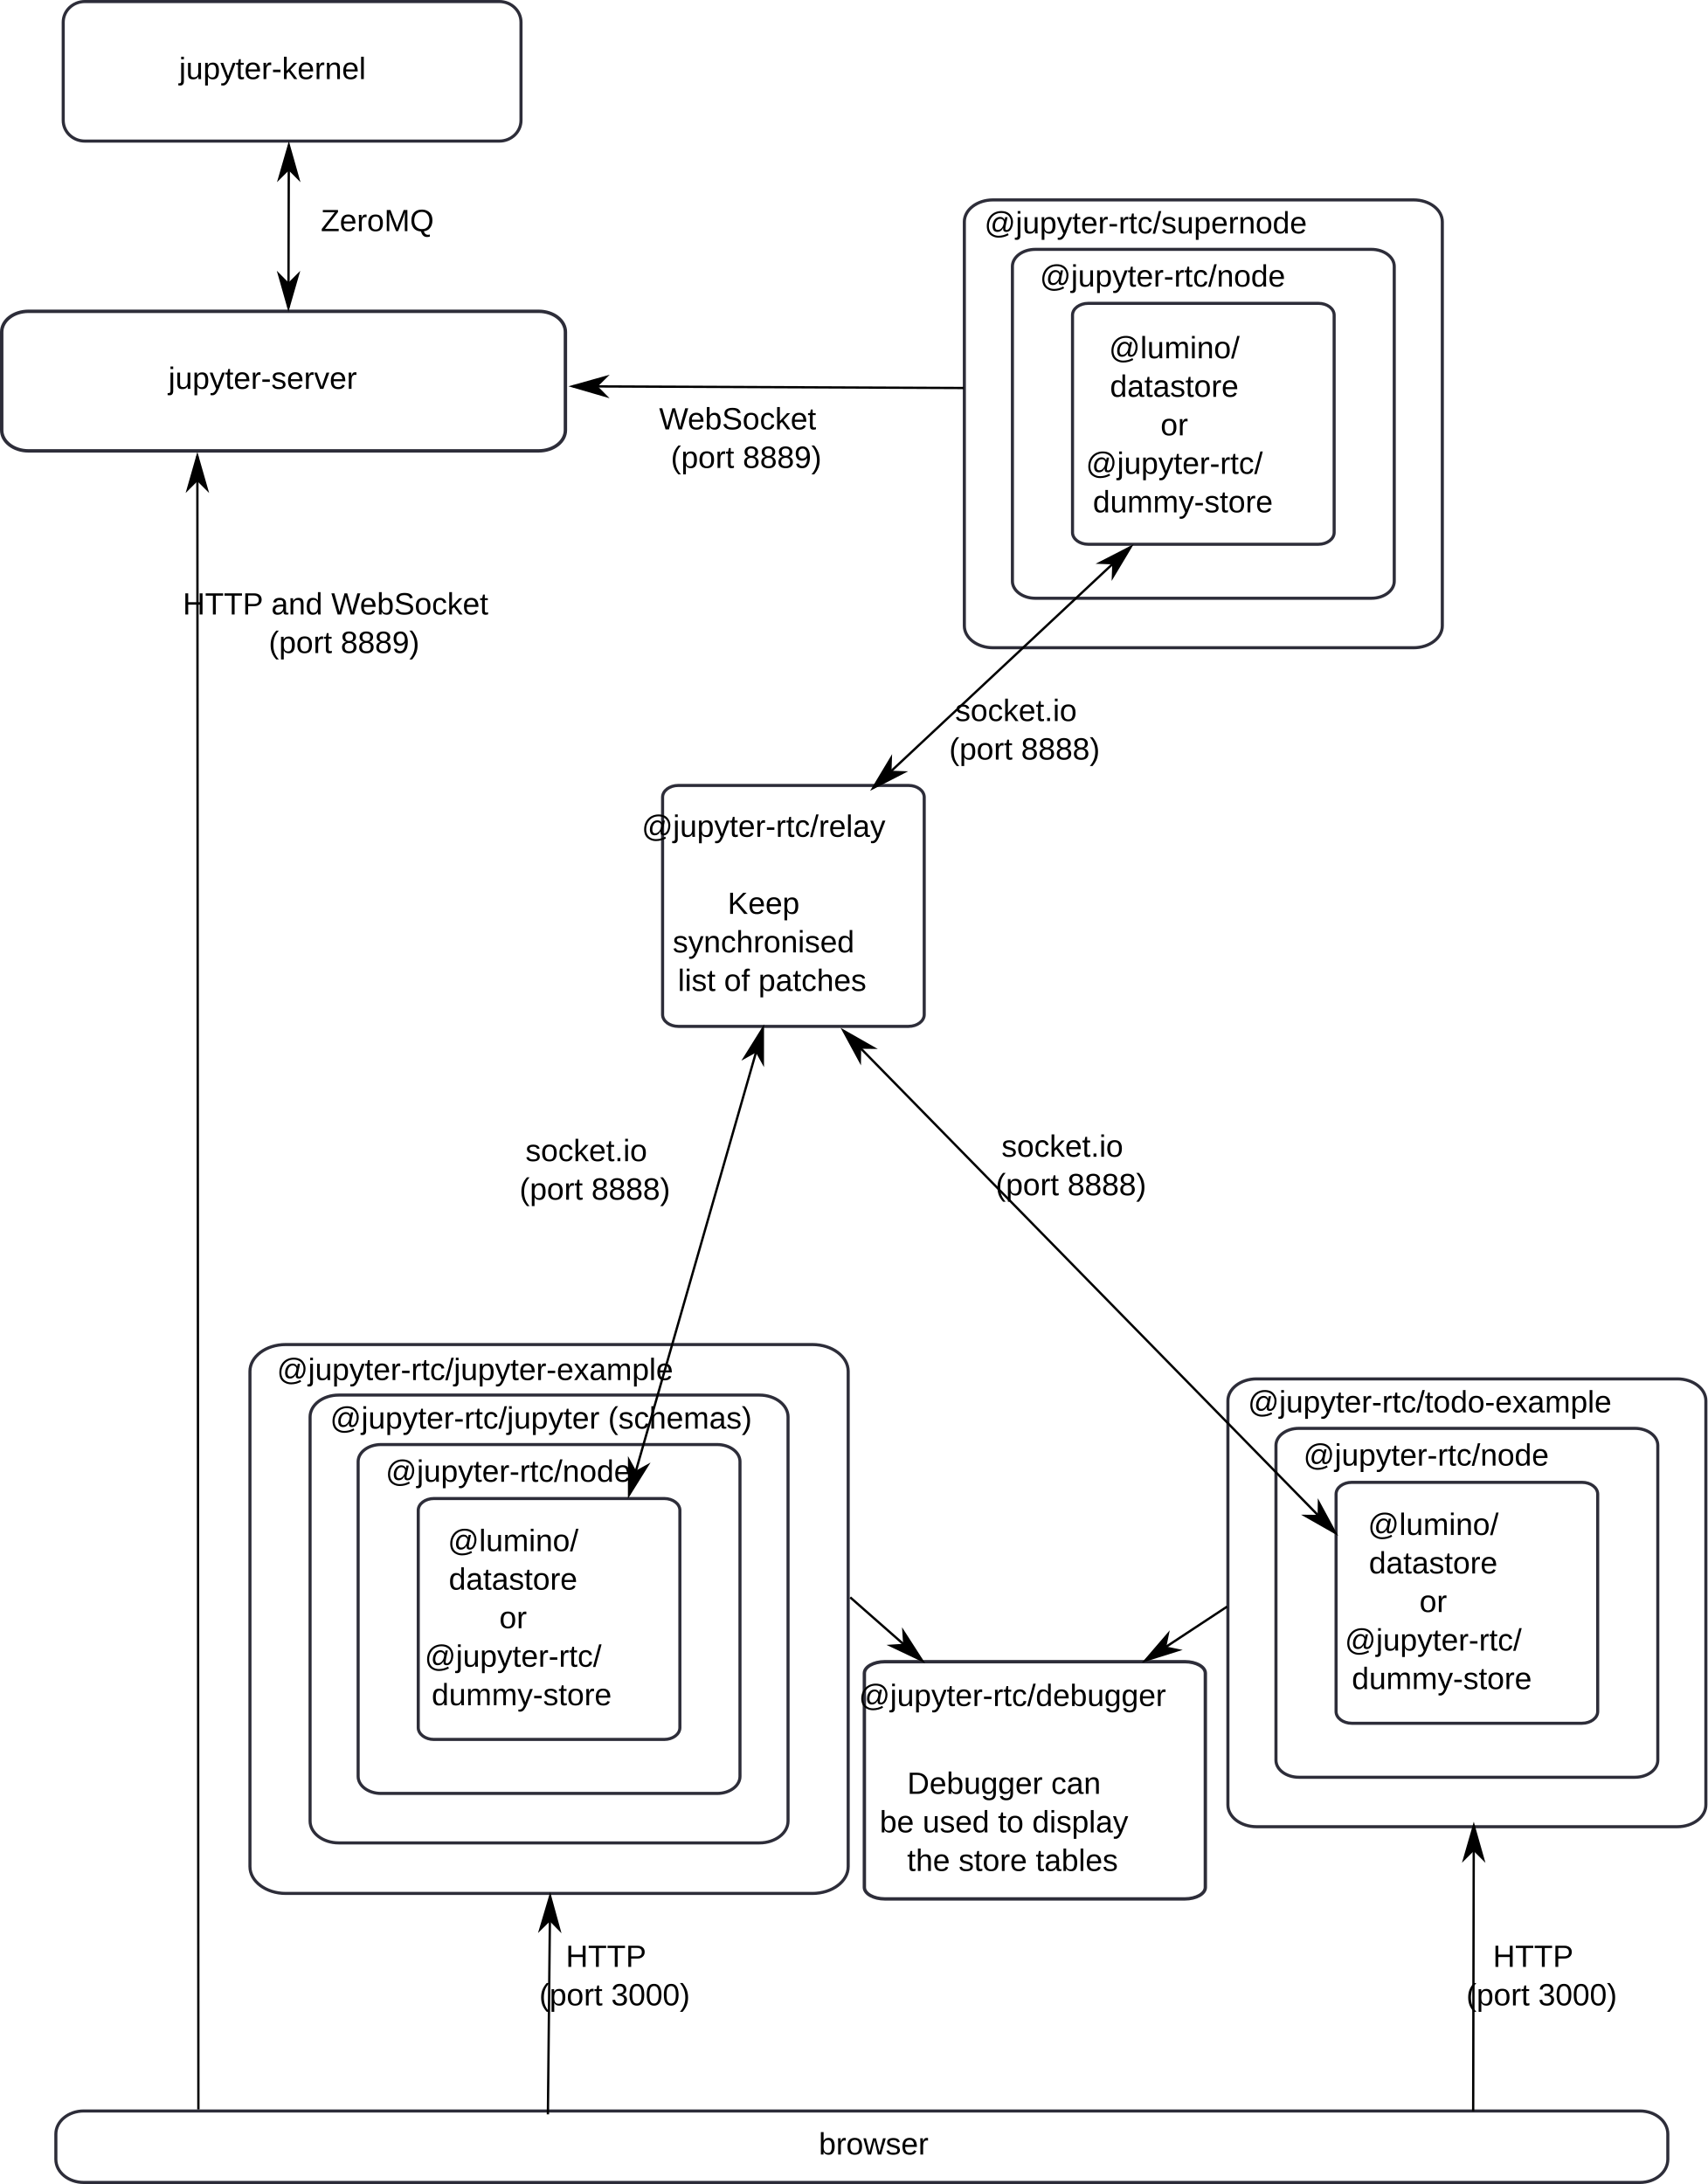
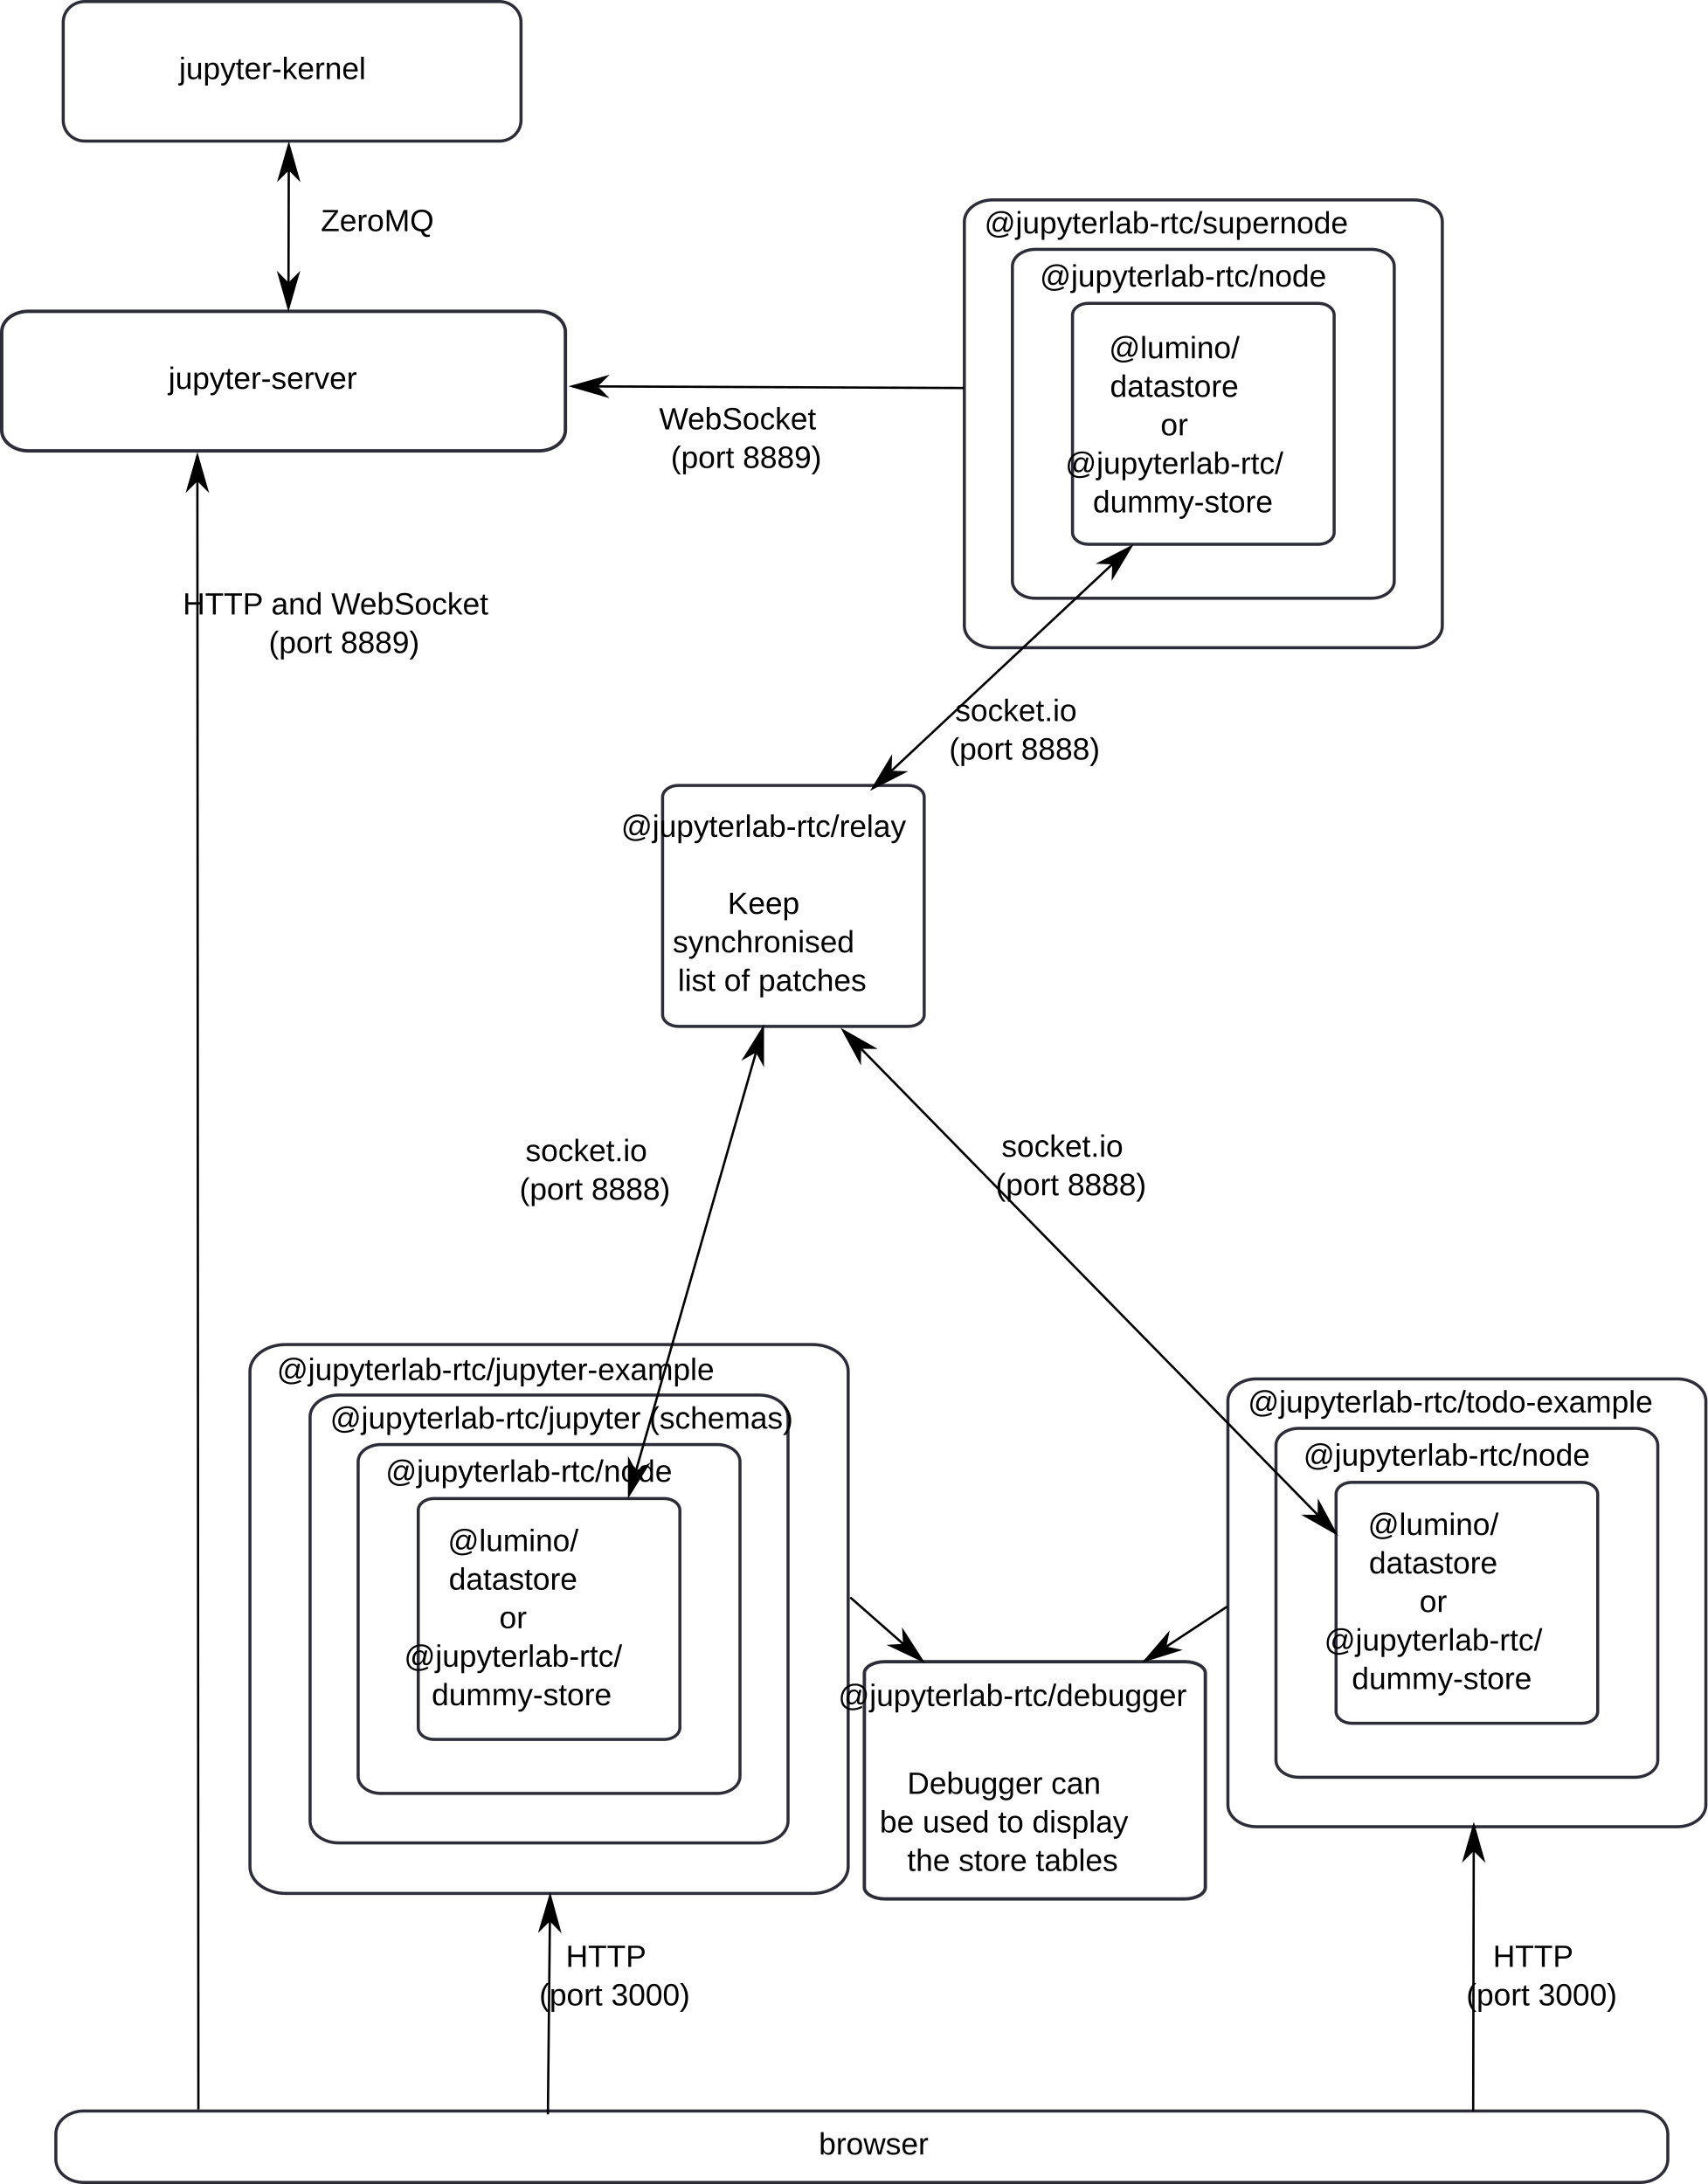
<svg xmlns="http://www.w3.org/2000/svg" width="195.403mm" height="249.962mm" viewBox="0 0 195.403 249.962" version="1.1" id="svg8">
  <defs id="defs2">
    <marker style="overflow:visible" id="marker15080" refX="0" refY="0" orient="auto">
      <path transform="matrix(-0.8,0,0,-0.8,-10,0)" style="fill:#000000;fill-opacity:1;fill-rule:evenodd;stroke:#000000;stroke-width:1pt;stroke-opacity:1" d="M 0,0 5,-5 -12.5,0 5,5 Z" id="path15078" />
    </marker>
    <marker orient="auto" refY="0" refX="0" id="marker14048" style="overflow:visible">
      <path id="path14046" d="M 0,0 5,-5 -12.5,0 5,5 Z" style="fill:#000000;fill-opacity:1;fill-rule:evenodd;stroke:#000000;stroke-width:1pt;stroke-opacity:1" transform="matrix(-0.8,0,0,-0.8,-10,0)" />
    </marker>
    <marker orient="auto" refY="0" refX="0" id="marker13942" style="overflow:visible">
      <path id="path13940" d="M 0,0 5,-5 -12.5,0 5,5 Z" style="fill:#000000;fill-opacity:1;fill-rule:evenodd;stroke:#000000;stroke-width:1pt;stroke-opacity:1" transform="matrix(-0.8,0,0,-0.8,-10,0)" />
    </marker>
    <marker style="overflow:visible" id="marker7753" refX="0" refY="0" orient="auto">
      <path transform="matrix(-0.8,0,0,-0.8,-10,0)" style="fill:#000000;fill-opacity:1;fill-rule:evenodd;stroke:#000000;stroke-width:1pt;stroke-opacity:1" d="M 0,0 5,-5 -12.5,0 5,5 Z" id="path7751" />
    </marker>
    <marker style="overflow:visible" id="marker7659" refX="0" refY="0" orient="auto">
      <path transform="matrix(0.8,0,0,0.8,10,0)" style="fill:#000000;fill-opacity:1;fill-rule:evenodd;stroke:#000000;stroke-width:1pt;stroke-opacity:1" d="M 0,0 5,-5 -12.5,0 5,5 Z" id="path7657" />
    </marker>
    <marker orient="auto" refY="0" refX="0" id="marker6539" style="overflow:visible">
      <path id="path6537" d="M 0,0 5,-5 -12.5,0 5,5 Z" style="fill:#000000;fill-opacity:1;fill-rule:evenodd;stroke:#000000;stroke-width:1pt;stroke-opacity:1" transform="matrix(-0.8,0,0,-0.8,-10,0)" />
    </marker>
    <marker style="overflow:visible" id="marker5669" refX="0" refY="0" orient="auto">
      <path transform="matrix(-0.8,0,0,-0.8,-10,0)" style="fill:#000000;fill-opacity:1;fill-rule:evenodd;stroke:#000000;stroke-width:1pt;stroke-opacity:1" d="M 0,0 5,-5 -12.5,0 5,5 Z" id="path5667" />
    </marker>
    <marker style="overflow:visible" id="marker5593" refX="0" refY="0" orient="auto">
      <path transform="matrix(0.8,0,0,0.8,10,0)" style="fill:#000000;fill-opacity:1;fill-rule:evenodd;stroke:#000000;stroke-width:1pt;stroke-opacity:1" d="M 0,0 5,-5 -12.5,0 5,5 Z" id="path5591" />
    </marker>
    <marker style="overflow:visible" id="marker5215" refX="0" refY="0" orient="auto">
      <path transform="matrix(-0.8,0,0,-0.8,-10,0)" style="fill:#000000;fill-opacity:1;fill-rule:evenodd;stroke:#000000;stroke-width:1pt;stroke-opacity:1" d="M 0,0 5,-5 -12.5,0 5,5 Z" id="path5213" />
    </marker>
    <marker style="overflow:visible" id="marker5151" refX="0" refY="0" orient="auto">
      <path transform="matrix(0.8,0,0,0.8,10,0)" style="fill:#000000;fill-opacity:1;fill-rule:evenodd;stroke:#000000;stroke-width:1pt;stroke-opacity:1" d="M 0,0 5,-5 -12.5,0 5,5 Z" id="path5149" />
    </marker>
    <marker orient="auto" refY="0" refX="0" id="marker4511" style="overflow:visible">
      <path id="path4509" d="M 0,0 5,-5 -12.5,0 5,5 Z" style="fill:#000000;fill-opacity:1;fill-rule:evenodd;stroke:#000000;stroke-width:1pt;stroke-opacity:1" transform="matrix(-0.8,0,0,-0.8,-10,0)" />
    </marker>
    <marker orient="auto" refY="0" refX="0" id="marker4447" style="overflow:visible">
      <path id="path4445" d="M 0,0 5,-5 -12.5,0 5,5 Z" style="fill:#000000;fill-opacity:1;fill-rule:evenodd;stroke:#000000;stroke-width:1pt;stroke-opacity:1" transform="matrix(0.8,0,0,0.8,10,0)" />
    </marker>
    <marker orient="auto" refY="0" refX="0" id="marker2415" style="overflow:visible">
      <path id="path2413" d="M 0,0 5,-5 -12.5,0 5,5 Z" style="fill:#000000;fill-opacity:1;fill-rule:evenodd;stroke:#000000;stroke-width:1pt;stroke-opacity:1" transform="matrix(-0.8,0,0,-0.8,-10,0)" />
    </marker>
    <marker orient="auto" refY="0" refX="0" id="marker2375" style="overflow:visible">
      <path id="path2373" d="M 0,0 5,-5 -12.5,0 5,5 Z" style="fill:#000000;fill-opacity:1;fill-rule:evenodd;stroke:#000000;stroke-width:1pt;stroke-opacity:1" transform="matrix(0.8,0,0,0.8,10,0)" />
    </marker>
    <marker style="overflow:visible" id="marker1309" refX="0" refY="0" orient="auto">
      <path transform="matrix(-0.8,0,0,-0.8,-10,0)" style="fill:#000000;fill-opacity:1;fill-rule:evenodd;stroke:#000000;stroke-width:1pt;stroke-opacity:1" d="M 0,0 5,-5 -12.5,0 5,5 Z" id="path1307" />
    </marker>
    <marker style="overflow:visible" id="marker1281" refX="0" refY="0" orient="auto">
      <path transform="matrix(0.8,0,0,0.8,10,0)" style="fill:#000000;fill-opacity:1;fill-rule:evenodd;stroke:#000000;stroke-width:1pt;stroke-opacity:1" d="M 0,0 5,-5 -12.5,0 5,5 Z" id="path1279" />
    </marker>
    <marker orient="auto" refY="0" refX="0" id="Arrow1Lend" style="overflow:visible">
      <path id="path930" d="M 0,0 5,-5 -12.5,0 5,5 Z" style="fill:#000000;fill-opacity:1;fill-rule:evenodd;stroke:#000000;stroke-width:1pt;stroke-opacity:1" transform="matrix(-0.8,0,0,-0.8,-10,0)" />
    </marker>
    <marker orient="auto" refY="0" refX="0" id="Arrow1Lstart" style="overflow:visible">
      <path id="path927" d="M 0,0 5,-5 -12.5,0 5,5 Z" style="fill:#000000;fill-opacity:1;fill-rule:evenodd;stroke:#000000;stroke-width:1pt;stroke-opacity:1" transform="matrix(0.8,0,0,0.8,10,0)" />
    </marker>
  </defs>
  <g id="layer1" transform="translate(-6.676748,-21.30981)">
    <rect style="opacity:0.824;fill:none;fill-opacity:1;stroke:#00000e;stroke-width:0.353;stroke-linejoin:round;stroke-miterlimit:4;stroke-dasharray:none;stroke-dashoffset:0;stroke-opacity:1" id="rect844" width="68.464" height="62.821" x="35.282" y="175.195" rx="4.1" ry="3.07" />
    <text xml:space="preserve" style="font-style:normal;font-variant:normal;font-weight:normal;font-stretch:normal;font-size:3.528px;line-height:1.25;font-family:arial;-inkscape-font-specification:'arial, Normal';font-variant-ligatures:normal;font-variant-caps:normal;font-variant-numeric:normal;font-feature-settings:normal;text-align:start;letter-spacing:0px;word-spacing:0px;writing-mode:lr-tb;text-anchor:start;fill:#000000;fill-opacity:1;stroke:none;stroke-width:0.265" x="38.365" y="179.26" id="text848">
-       <tspan id="tspan846" x="38.365" y="179.26" style="stroke-width:0.265">@jupyter-rtc/jupyter-example</tspan>
+       <tspan id="tspan846" x="38.365" y="179.26" style="stroke-width:0.265">@jupyterlab-rtc/jupyter-example</tspan>
    </text>
    <rect ry="2.505" rx="3.276" y="180.978" x="42.164" height="51.254" width="54.7" id="rect850" style="opacity:0.824;fill:none;fill-opacity:1;stroke:#00000e;stroke-width:0.353;stroke-linejoin:round;stroke-miterlimit:4;stroke-dasharray:none;stroke-dashoffset:0;stroke-opacity:1" />
    <text id="text854" y="184.816" x="44.45" style="font-style:normal;font-variant:normal;font-weight:normal;font-stretch:normal;font-size:3.528px;line-height:1.25;font-family:arial;-inkscape-font-specification:'arial, Normal';font-variant-ligatures:normal;font-variant-caps:normal;font-variant-numeric:normal;font-feature-settings:normal;text-align:start;letter-spacing:0px;word-spacing:0px;writing-mode:lr-tb;text-anchor:start;fill:#000000;fill-opacity:1;stroke:none;stroke-width:0.265" xml:space="preserve">
-       <tspan style="stroke-width:0.265" y="184.816" x="44.45" id="tspan852">@jupyter-rtc/jupyter (schemas)</tspan>
+       <tspan style="stroke-width:0.265" y="184.816" x="44.45" id="tspan852">@jupyterlab-rtc/jupyter (schemas)</tspan>
    </text>
    <rect style="opacity:0.824;fill:none;fill-opacity:1;stroke:#00000e;stroke-width:0.353;stroke-linejoin:round;stroke-miterlimit:4;stroke-dasharray:none;stroke-dashoffset:0;stroke-opacity:1" id="rect856" width="43.699" height="39.931" x="47.664" y="186.64" rx="2.617" ry="1.952" />
    <text xml:space="preserve" style="font-style:normal;font-variant:normal;font-weight:normal;font-stretch:normal;font-size:3.528px;line-height:1.25;font-family:arial;-inkscape-font-specification:'arial, Normal';font-variant-ligatures:normal;font-variant-caps:normal;font-variant-numeric:normal;font-feature-settings:normal;text-align:start;letter-spacing:0px;word-spacing:0px;writing-mode:lr-tb;text-anchor:start;fill:#000000;fill-opacity:1;stroke:none;stroke-width:0.265" x="50.8" y="190.902" id="text860">
-       <tspan id="tspan858" x="50.8" y="190.902" style="stroke-width:0.265">@jupyter-rtc/node</tspan>
+       <tspan id="tspan858" x="50.8" y="190.902" style="stroke-width:0.265">@jupyterlab-rtc/node</tspan>
    </text>
    <rect ry="1.348" rx="1.793" y="192.819" x="54.543" height="27.573" width="29.942" id="rect862" style="opacity:0.824;fill:none;fill-opacity:1;stroke:#00000e;stroke-width:0.353;stroke-linejoin:round;stroke-miterlimit:4;stroke-dasharray:none;stroke-dashoffset:0;stroke-opacity:1" />
    <rect style="opacity:0.824;fill:none;fill-opacity:1;stroke:#00000e;stroke-width:0.353;stroke-linejoin:round;stroke-miterlimit:4;stroke-dasharray:none;stroke-dashoffset:0;stroke-opacity:1" id="rect874" width="54.7" height="51.254" x="147.203" y="179.126" rx="3.276" ry="2.505" />
    <text xml:space="preserve" style="font-style:normal;font-variant:normal;font-weight:normal;font-stretch:normal;font-size:3.528px;line-height:1.25;font-family:arial;-inkscape-font-specification:'arial, Normal';font-variant-ligatures:normal;font-variant-caps:normal;font-variant-numeric:normal;font-feature-settings:normal;text-align:start;letter-spacing:0px;word-spacing:0px;writing-mode:lr-tb;text-anchor:start;fill:#000000;fill-opacity:1;stroke:none;stroke-width:0.265" x="149.489" y="182.964" id="text878">
-       <tspan id="tspan876" x="149.489" y="182.964" style="stroke-width:0.265">@jupyter-rtc/todo-example</tspan>
+       <tspan id="tspan876" x="149.489" y="182.964" style="stroke-width:0.265">@jupyterlab-rtc/todo-example</tspan>
    </text>
    <rect ry="1.952" rx="2.617" y="184.788" x="152.703" height="39.931" width="43.699" id="rect880" style="opacity:0.824;fill:none;fill-opacity:1;stroke:#00000e;stroke-width:0.353;stroke-linejoin:round;stroke-miterlimit:4;stroke-dasharray:none;stroke-dashoffset:0;stroke-opacity:1" />
    <text id="text884" y="189.05" x="155.839" style="font-style:normal;font-variant:normal;font-weight:normal;font-stretch:normal;font-size:3.528px;line-height:1.25;font-family:arial;-inkscape-font-specification:'arial, Normal';font-variant-ligatures:normal;font-variant-caps:normal;font-variant-numeric:normal;font-feature-settings:normal;text-align:start;letter-spacing:0px;word-spacing:0px;writing-mode:lr-tb;text-anchor:start;fill:#000000;fill-opacity:1;stroke:none;stroke-width:0.265" xml:space="preserve">
-       <tspan style="stroke-width:0.265" y="189.05" x="155.839" id="tspan882">@jupyter-rtc/node</tspan>
+       <tspan style="stroke-width:0.265" y="189.05" x="155.839" id="tspan882">@jupyterlab-rtc/node</tspan>
    </text>
    <rect style="opacity:0.824;fill:none;fill-opacity:1;stroke:#00000e;stroke-width:0.353;stroke-linejoin:round;stroke-miterlimit:4;stroke-dasharray:none;stroke-dashoffset:0;stroke-opacity:1" id="rect886" width="29.942" height="27.573" x="159.582" y="190.967" rx="1.793" ry="1.348" />
    <rect style="opacity:0.824;fill:none;fill-opacity:1;stroke:#00000e;stroke-width:0.353;stroke-linejoin:round;stroke-miterlimit:4;stroke-dasharray:none;stroke-dashoffset:0;stroke-opacity:1" id="rect911" width="29.942" height="27.573" x="82.506" y="111.206" rx="1.793" ry="1.348" />
    <text xml:space="preserve" style="font-style:normal;font-variant:normal;font-weight:normal;font-stretch:normal;font-size:3.528px;line-height:1.25;font-family:arial;-inkscape-font-specification:'arial, Normal';font-variant-ligatures:normal;font-variant-caps:normal;font-variant-numeric:normal;font-feature-settings:normal;text-align:start;letter-spacing:0px;word-spacing:0px;writing-mode:lr-tb;text-anchor:start;fill:#000000;fill-opacity:1;stroke:none;stroke-width:0.265" x="97.494" y="117.085" id="text915">
-       <tspan id="tspan913" x="97.494" y="117.085" style="text-align:center;text-anchor:middle;stroke-width:0.265">@jupyter-rtc/relay</tspan>
+       <tspan id="tspan913" x="97.494" y="117.085" style="text-align:center;text-anchor:middle;stroke-width:0.265">@jupyterlab-rtc/relay</tspan>
      <tspan x="97.494" y="121.495" style="text-align:center;text-anchor:middle;stroke-width:0.265" id="tspan917" />
      <tspan x="97.494" y="125.905" style="text-align:center;text-anchor:middle;stroke-width:0.265" id="tspan923">Keep</tspan>
      <tspan x="97.494" y="130.315" style="text-align:center;text-anchor:middle;stroke-width:0.265" id="tspan919">synchronised</tspan>
      <tspan x="97.494" y="134.724" style="text-align:center;text-anchor:middle;stroke-width:0.265" id="tspan921">list of patches</tspan>
    </text>
    <path style="fill:none;stroke:#000000;stroke-width:0.265px;stroke-linecap:butt;stroke-linejoin:miter;stroke-opacity:1;marker-start:url(#Arrow1Lstart);marker-end:url(#Arrow1Lend)" d="M 78.678,192.361 93.973,139.042" id="path925" />
    <text xml:space="preserve" style="font-style:normal;font-variant:normal;font-weight:normal;font-stretch:normal;font-size:3.528px;line-height:1.25;font-family:arial;-inkscape-font-specification:'arial, Normal';font-variant-ligatures:normal;font-variant-caps:normal;font-variant-numeric:normal;font-feature-settings:normal;text-align:start;letter-spacing:0px;word-spacing:0px;writing-mode:lr-tb;text-anchor:start;fill:#000000;fill-opacity:1;stroke:none;stroke-width:0.265" x="77.21" y="154.208" id="text1259">
      <tspan id="tspan1257" x="77.21" y="154.208" style="text-align:center;text-anchor:middle;stroke-width:0.265">socket.io</tspan>
      <tspan x="77.21" y="158.618" style="text-align:center;text-anchor:middle;stroke-width:0.265" id="tspan7617">(port 8888)</tspan>
    </text>
    <path id="path1273" d="M 159.467,196.723 103.233,139.307" style="fill:none;stroke:#000000;stroke-width:0.265px;stroke-linecap:butt;stroke-linejoin:miter;stroke-opacity:1;marker-start:url(#marker1281);marker-end:url(#marker1309)" />
    <rect style="opacity:0.824;fill:none;fill-opacity:1;stroke:#00000e;stroke-width:0.353;stroke-linejoin:round;stroke-miterlimit:4;stroke-dasharray:none;stroke-dashoffset:0;stroke-opacity:1" id="rect2037" width="54.7" height="51.254" x="117.041" y="44.189" rx="3.276" ry="2.505" />
    <text xml:space="preserve" style="font-style:normal;font-variant:normal;font-weight:normal;font-stretch:normal;font-size:3.528px;line-height:1.25;font-family:arial;-inkscape-font-specification:'arial, Normal';font-variant-ligatures:normal;font-variant-caps:normal;font-variant-numeric:normal;font-feature-settings:normal;text-align:start;letter-spacing:0px;word-spacing:0px;writing-mode:lr-tb;text-anchor:start;fill:#000000;fill-opacity:1;stroke:none;stroke-width:0.265" x="119.327" y="48.027" id="text2041">
-       <tspan id="tspan2039" x="119.327" y="48.027" style="stroke-width:0.265">@jupyter-rtc/supernode</tspan>
+       <tspan id="tspan2039" x="119.327" y="48.027" style="stroke-width:0.265">@jupyterlab-rtc/supernode</tspan>
    </text>
    <rect ry="1.952" rx="2.617" y="49.85" x="122.541" height="39.931" width="43.699" id="rect2043" style="opacity:0.824;fill:none;fill-opacity:1;stroke:#00000e;stroke-width:0.353;stroke-linejoin:round;stroke-miterlimit:4;stroke-dasharray:none;stroke-dashoffset:0;stroke-opacity:1" />
    <text id="text2047" y="54.113" x="125.677" style="font-style:normal;font-variant:normal;font-weight:normal;font-stretch:normal;font-size:3.528px;line-height:1.25;font-family:arial;-inkscape-font-specification:'arial, Normal';font-variant-ligatures:normal;font-variant-caps:normal;font-variant-numeric:normal;font-feature-settings:normal;text-align:start;letter-spacing:0px;word-spacing:0px;writing-mode:lr-tb;text-anchor:start;fill:#000000;fill-opacity:1;stroke:none;stroke-width:0.265" xml:space="preserve">
-       <tspan style="stroke-width:0.265" y="54.113" x="125.677" id="tspan2045">@jupyter-rtc/node</tspan>
+       <tspan style="stroke-width:0.265" y="54.113" x="125.677" id="tspan2045">@jupyterlab-rtc/node</tspan>
    </text>
    <rect style="opacity:0.824;fill:none;fill-opacity:1;stroke:#00000e;stroke-width:0.353;stroke-linejoin:round;stroke-miterlimit:4;stroke-dasharray:none;stroke-dashoffset:0;stroke-opacity:1" id="rect2049" width="29.942" height="27.573" x="129.42" y="56.029" rx="1.793" ry="1.348" />
    <path style="fill:none;stroke:#000000;stroke-width:0.265;stroke-linecap:butt;stroke-linejoin:miter;stroke-miterlimit:4;stroke-dasharray:none;stroke-opacity:1;marker-start:url(#marker2375);marker-end:url(#marker2415)" d="M 106.627,111.471 136.042,83.952" id="path2367" />
    <rect ry="2.368" rx="3.049" y="56.94" x="6.872" height="15.971" width="64.512" id="rect3648" style="opacity:0.824;fill:none;fill-opacity:1;stroke:#00000e;stroke-width:0.391;stroke-linejoin:round;stroke-miterlimit:4;stroke-dasharray:none;stroke-dashoffset:0;stroke-opacity:1" />
    <text id="text3660" y="65.817" x="39.187" style="font-style:normal;font-variant:normal;font-weight:normal;font-stretch:normal;font-size:3.528px;line-height:1.25;font-family:arial;-inkscape-font-specification:'arial, Normal';font-variant-ligatures:normal;font-variant-caps:normal;font-variant-numeric:normal;font-feature-settings:normal;text-align:start;letter-spacing:0px;word-spacing:0px;writing-mode:lr-tb;text-anchor:start;fill:#000000;fill-opacity:1;stroke:none;stroke-width:0.265" xml:space="preserve">
      <tspan id="tspan3658" style="text-align:center;text-anchor:middle;stroke-width:0.265" y="65.817" x="39.187">jupyter-server</tspan>
    </text>
    <rect style="opacity:0.824;fill:none;fill-opacity:1;stroke:#00000e;stroke-width:0.353;stroke-linejoin:round;stroke-miterlimit:4;stroke-dasharray:none;stroke-dashoffset:0;stroke-opacity:1" id="rect3677" width="52.39" height="15.971" x="13.912" y="21.486" rx="2.476" ry="2.368" />
    <text xml:space="preserve" style="font-style:normal;font-variant:normal;font-weight:normal;font-stretch:normal;font-size:3.528px;line-height:1.25;font-family:arial;-inkscape-font-specification:'arial, Normal';font-variant-ligatures:normal;font-variant-caps:normal;font-variant-numeric:normal;font-feature-settings:normal;text-align:start;letter-spacing:0px;word-spacing:0px;writing-mode:lr-tb;text-anchor:start;fill:#000000;fill-opacity:1;stroke:none;stroke-width:0.265" x="40.313" y="30.363" id="text3681">
      <tspan x="40.313" y="30.363" style="text-align:center;text-anchor:middle;stroke-width:0.265" id="tspan3679">jupyter-kernel</tspan>
    </text>
    <path style="fill:none;stroke:#000000;stroke-width:0.265px;stroke-linecap:butt;stroke-linejoin:miter;stroke-opacity:1;marker-start:url(#marker4447);marker-end:url(#marker4511)" d="m 39.687,56.494 0.046,-18.523" id="path4443" />
    <text id="text4893" y="70.456" x="94.528" style="font-style:normal;font-variant:normal;font-weight:normal;font-stretch:normal;font-size:3.528px;line-height:1.25;font-family:arial;-inkscape-font-specification:'arial, Normal';font-variant-ligatures:normal;font-variant-caps:normal;font-variant-numeric:normal;font-feature-settings:normal;text-align:start;letter-spacing:0px;word-spacing:0px;writing-mode:lr-tb;text-anchor:start;fill:#000000;fill-opacity:1;stroke:none;stroke-width:0.265" xml:space="preserve">
      <tspan style="text-align:center;text-anchor:middle;stroke-width:0.265" y="70.456" x="94.528" id="tspan4891">WebSocket</tspan>
      <tspan style="text-align:center;text-anchor:middle;stroke-width:0.265" y="74.866" x="94.528" id="tspan14018">(port 8889)</tspan>
    </text>
    <text xml:space="preserve" style="font-style:normal;font-variant:normal;font-weight:normal;font-stretch:normal;font-size:3.528px;line-height:1.25;font-family:arial;-inkscape-font-specification:'arial, Normal';font-variant-ligatures:normal;font-variant-caps:normal;font-variant-numeric:normal;font-feature-settings:normal;text-align:start;letter-spacing:0px;word-spacing:0px;writing-mode:lr-tb;text-anchor:start;fill:#000000;fill-opacity:1;stroke:none;stroke-width:0.265" x="43.392" y="47.763" id="text4897">
      <tspan id="tspan4895" x="43.392" y="47.763" style="stroke-width:0.265">ZeroMQ</tspan>
    </text>
    <path id="path5147" d="M 116.974,65.717 72.249,65.525" style="fill:none;stroke:#000000;stroke-width:0.265;stroke-linecap:butt;stroke-linejoin:miter;stroke-miterlimit:4;stroke-dasharray:none;stroke-opacity:1;marker-end:url(#marker5215)" />
    <rect ry="1.327" rx="2.337" y="211.493" x="105.598" height="27.149" width="39.023" id="rect5571" style="opacity:0.824;fill:none;fill-opacity:1;stroke:#00000e;stroke-width:0.385;stroke-linejoin:round;stroke-miterlimit:4;stroke-dasharray:none;stroke-dashoffset:0;stroke-opacity:1" />
    <text id="text5575" y="216.566" x="124.991" style="font-style:normal;font-variant:normal;font-weight:normal;font-stretch:normal;font-size:3.528px;line-height:1.25;font-family:arial;-inkscape-font-specification:'arial, Normal';font-variant-ligatures:normal;font-variant-caps:normal;font-variant-numeric:normal;font-feature-settings:normal;text-align:start;letter-spacing:0px;word-spacing:0px;writing-mode:lr-tb;text-anchor:start;fill:#000000;fill-opacity:1;stroke:none;stroke-width:0.265" xml:space="preserve">
-       <tspan style="text-align:center;text-anchor:middle;stroke-width:0.265" y="216.566" x="124.991" id="tspan175">@jupyter-rtc/debugger</tspan>
+       <tspan style="text-align:center;text-anchor:middle;stroke-width:0.265" y="216.566" x="124.991" id="tspan175">@jupyterlab-rtc/debugger</tspan>
    </text>
    <path id="path5589" d="m 103.981,204.131 8.19,7.198" style="fill:none;stroke:#000000;stroke-width:0.265px;stroke-linecap:butt;stroke-linejoin:miter;stroke-opacity:1;marker-end:url(#marker5669)" />
    <path style="fill:none;stroke:#000000;stroke-width:0.265px;stroke-linecap:butt;stroke-linejoin:miter;stroke-opacity:1;marker-end:url(#marker6539)" d="m 147.108,205.19 -9.324,6.139" id="path6535" />
    <text id="text6801" y="226.621" x="125.009" style="font-style:normal;font-variant:normal;font-weight:normal;font-stretch:normal;font-size:3.528px;line-height:1.25;font-family:arial;-inkscape-font-specification:'arial, Normal';font-variant-ligatures:normal;font-variant-caps:normal;font-variant-numeric:normal;font-feature-settings:normal;text-align:start;letter-spacing:0px;word-spacing:0px;writing-mode:lr-tb;text-anchor:start;fill:#000000;fill-opacity:1;stroke:none;stroke-width:0.265" xml:space="preserve">
      <tspan style="text-align:center;text-anchor:middle;stroke-width:0.265" y="226.621" x="125.009" id="tspan6799">Debugger can</tspan>
      <tspan style="text-align:center;text-anchor:middle;stroke-width:0.265" y="231.031" x="125.009" id="tspan6803">be used to display</tspan>
      <tspan style="text-align:center;text-anchor:middle;stroke-width:0.265" y="235.441" x="125.009" id="tspan6805">the store tables</tspan>
    </text>
    <text id="text7635" y="103.836" x="126.382" style="font-style:normal;font-variant:normal;font-weight:normal;font-stretch:normal;font-size:3.528px;line-height:1.25;font-family:arial;-inkscape-font-specification:'arial, Normal';font-variant-ligatures:normal;font-variant-caps:normal;font-variant-numeric:normal;font-feature-settings:normal;text-align:start;letter-spacing:0px;word-spacing:0px;writing-mode:lr-tb;text-anchor:start;fill:#000000;fill-opacity:1;stroke:none;stroke-width:0.265" xml:space="preserve">
      <tspan style="text-align:center;text-anchor:middle;stroke-width:0.265" y="103.836" x="126.382" id="tspan7631">socket.io</tspan>
      <tspan id="tspan7633" style="text-align:center;text-anchor:middle;stroke-width:0.265" y="108.245" x="126.382">(port 8888)</tspan>
    </text>
    <path id="path7649" d="M 29.381,262.74 29.263,73.541" style="fill:none;stroke:#000000;stroke-width:0.265px;stroke-linecap:butt;stroke-linejoin:miter;stroke-opacity:1;marker-end:url(#marker7753)" />
    <text xml:space="preserve" style="font-style:normal;font-variant:normal;font-weight:normal;font-stretch:normal;font-size:3.528px;line-height:1.25;font-family:arial;-inkscape-font-specification:'arial, Normal';font-variant-ligatures:normal;font-variant-caps:normal;font-variant-numeric:normal;font-feature-settings:normal;text-align:start;letter-spacing:0px;word-spacing:0px;writing-mode:lr-tb;text-anchor:start;fill:#000000;fill-opacity:1;stroke:none;stroke-width:0.265" x="131.692" y="153.701" id="text7655">
      <tspan id="tspan7651" x="131.692" y="153.701" style="text-align:center;text-anchor:middle;stroke-width:0.265">socket.io</tspan>
      <tspan x="131.692" y="158.111" style="text-align:center;text-anchor:middle;stroke-width:0.265" id="tspan7653">(port 8888)</tspan>
    </text>
    <text xml:space="preserve" style="font-style:normal;font-variant:normal;font-weight:normal;font-stretch:normal;font-size:3.528px;line-height:1.25;font-family:arial;-inkscape-font-specification:'arial, Normal';font-variant-ligatures:normal;font-variant-caps:normal;font-variant-numeric:normal;font-feature-settings:normal;text-align:start;letter-spacing:0px;word-spacing:0px;writing-mode:lr-tb;text-anchor:start;fill:#000000;fill-opacity:1;stroke:none;stroke-width:0.265" x="48.509" y="91.64" id="text9137">
      <tspan id="tspan9135" x="48.509" y="91.64" style="text-align:center;text-anchor:middle;stroke-width:0.265">HTTP and WebSocket</tspan>
      <tspan x="48.509" y="96.049" style="text-align:center;text-anchor:middle;stroke-width:0.265" id="tspan13622">(port 8889)</tspan>
    </text>
    <rect style="opacity:0.824;fill:none;fill-opacity:1;stroke:#00000e;stroke-width:0.353;stroke-linejoin:round;stroke-miterlimit:4;stroke-dasharray:none;stroke-dashoffset:0;stroke-opacity:1" id="rect12199" width="184.479" height="8.181" x="13.069" y="262.914" rx="3.189" ry="2.645" />
    <text xml:space="preserve" style="font-style:normal;font-variant:normal;font-weight:normal;font-stretch:normal;font-size:3.528px;line-height:1.25;font-family:arial;-inkscape-font-specification:'arial, Normal';font-variant-ligatures:normal;font-variant-caps:normal;font-variant-numeric:normal;font-feature-settings:normal;text-align:start;letter-spacing:0px;word-spacing:0px;writing-mode:lr-tb;text-anchor:start;fill:#000000;fill-opacity:1;stroke:none;stroke-width:0.265" x="100.387" y="267.896" id="text12203">
      <tspan id="tspan12201" x="100.387" y="267.896" style="stroke-width:0.265">browser</tspan>
    </text>
    <path style="fill:none;stroke:#000000;stroke-width:0.265px;stroke-linecap:butt;stroke-linejoin:miter;stroke-opacity:1;marker-end:url(#marker14048)" d="M 69.381,263.301 69.636,238.366" id="path14044" />
    <path id="path15076" d="m 175.273,262.927 0.069,-32.606" style="fill:none;stroke:#000000;stroke-width:0.265px;stroke-linecap:butt;stroke-linejoin:miter;stroke-opacity:1;marker-end:url(#marker15080)" />
    <text id="text17888" y="246.421" x="79.465" style="font-style:normal;font-variant:normal;font-weight:normal;font-stretch:normal;font-size:3.528px;line-height:1.25;font-family:arial;-inkscape-font-specification:'arial, Normal';font-variant-ligatures:normal;font-variant-caps:normal;font-variant-numeric:normal;font-feature-settings:normal;text-align:start;letter-spacing:0px;word-spacing:0px;writing-mode:lr-tb;text-anchor:start;fill:#000000;fill-opacity:1;stroke:none;stroke-width:0.265" xml:space="preserve">
      <tspan style="text-align:center;text-anchor:middle;stroke-width:0.265" y="246.421" x="79.465" id="tspan17884">HTTP</tspan>
      <tspan id="tspan17886" style="text-align:center;text-anchor:middle;stroke-width:0.265" y="250.831" x="79.465">(port 3000)</tspan>
    </text>
    <text xml:space="preserve" style="font-style:normal;font-variant:normal;font-weight:normal;font-stretch:normal;font-size:3.528px;line-height:1.25;font-family:arial;-inkscape-font-specification:'arial, Normal';font-variant-ligatures:normal;font-variant-caps:normal;font-variant-numeric:normal;font-feature-settings:normal;text-align:start;letter-spacing:0px;word-spacing:0px;writing-mode:lr-tb;text-anchor:start;fill:#000000;fill-opacity:1;stroke:none;stroke-width:0.265" x="185.563" y="246.421" id="text17894">
      <tspan id="tspan17890" x="185.563" y="246.421" style="text-align:center;text-anchor:middle;stroke-width:0.265">HTTP</tspan>
      <tspan x="185.563" y="250.831" style="text-align:center;text-anchor:middle;stroke-width:0.265" id="tspan17892">(port 3000)</tspan>
    </text>
    <text xml:space="preserve" style="font-style:normal;font-variant:normal;font-weight:normal;font-stretch:normal;font-size:3.528px;line-height:1.25;font-family:arial;-inkscape-font-specification:'arial, Normal';font-variant-ligatures:normal;font-variant-caps:normal;font-variant-numeric:normal;font-feature-settings:normal;text-align:center;letter-spacing:0px;word-spacing:0px;writing-mode:lr-tb;text-anchor:middle;fill:#000000;fill-opacity:1;stroke:none;stroke-width:0.265" x="144.5" y="62.314" id="text1062">
      <tspan id="tspan1056" x="144.5" y="62.314" style="text-align:center;text-anchor:middle;stroke-width:0.265">@lumino/</tspan>
      <tspan x="144.5" y="66.724" style="text-align:center;text-anchor:middle;stroke-width:0.265" id="tspan137">datastore</tspan>
      <tspan id="tspan1058" x="144.5" y="71.134" style="text-align:center;text-anchor:middle;stroke-width:0.265">or</tspan>
-       <tspan id="tspan1060" x="144.5" y="75.543" style="text-align:center;text-anchor:middle;stroke-width:0.265">@jupyter-rtc/</tspan>
+       <tspan id="tspan1060" x="144.5" y="75.543" style="text-align:center;text-anchor:middle;stroke-width:0.265">@jupyterlab-rtc/</tspan>
      <tspan x="144.5" y="79.953" style="text-align:center;text-anchor:middle;stroke-width:0.265" id="tspan135">dummy-store</tspan>
    </text>
    <text id="text161" y="198.839" x="68.83" style="font-style:normal;font-variant:normal;font-weight:normal;font-stretch:normal;font-size:3.528px;line-height:1.25;font-family:arial;-inkscape-font-specification:'arial, Normal';font-variant-ligatures:normal;font-variant-caps:normal;font-variant-numeric:normal;font-feature-settings:normal;text-align:center;letter-spacing:0px;word-spacing:0px;writing-mode:lr-tb;text-anchor:middle;fill:#000000;fill-opacity:1;stroke:none;stroke-width:0.265" xml:space="preserve">
      <tspan style="text-align:center;text-anchor:middle;stroke-width:0.265" y="198.839" x="68.83" id="tspan151">@lumino/</tspan>
      <tspan id="tspan153" style="text-align:center;text-anchor:middle;stroke-width:0.265" y="203.249" x="68.83">datastore</tspan>
      <tspan style="text-align:center;text-anchor:middle;stroke-width:0.265" y="207.659" x="68.83" id="tspan155">or</tspan>
-       <tspan style="text-align:center;text-anchor:middle;stroke-width:0.265" y="212.068" x="68.83" id="tspan157">@jupyter-rtc/</tspan>
+       <tspan style="text-align:center;text-anchor:middle;stroke-width:0.265" y="212.068" x="68.83" id="tspan157">@jupyterlab-rtc/</tspan>
      <tspan id="tspan159" style="text-align:center;text-anchor:middle;stroke-width:0.265" y="216.478" x="68.83">dummy-store</tspan>
    </text>
    <text xml:space="preserve" style="font-style:normal;font-variant:normal;font-weight:normal;font-stretch:normal;font-size:3.528px;line-height:1.25;font-family:arial;-inkscape-font-specification:'arial, Normal';font-variant-ligatures:normal;font-variant-caps:normal;font-variant-numeric:normal;font-feature-settings:normal;text-align:center;letter-spacing:0px;word-spacing:0px;writing-mode:lr-tb;text-anchor:middle;fill:#000000;fill-opacity:1;stroke:none;stroke-width:0.265" x="174.134" y="196.987" id="text173">
      <tspan id="tspan163" x="174.134" y="196.987" style="text-align:center;text-anchor:middle;stroke-width:0.265">@lumino/</tspan>
      <tspan x="174.134" y="201.397" style="text-align:center;text-anchor:middle;stroke-width:0.265" id="tspan165">datastore</tspan>
      <tspan id="tspan167" x="174.134" y="205.807" style="text-align:center;text-anchor:middle;stroke-width:0.265">or</tspan>
-       <tspan id="tspan169" x="174.134" y="210.216" style="text-align:center;text-anchor:middle;stroke-width:0.265">@jupyter-rtc/</tspan>
+       <tspan id="tspan169" x="174.134" y="210.216" style="text-align:center;text-anchor:middle;stroke-width:0.265">@jupyterlab-rtc/</tspan>
      <tspan x="174.134" y="214.626" style="text-align:center;text-anchor:middle;stroke-width:0.265" id="tspan171">dummy-store</tspan>
    </text>
  </g>
</svg>
